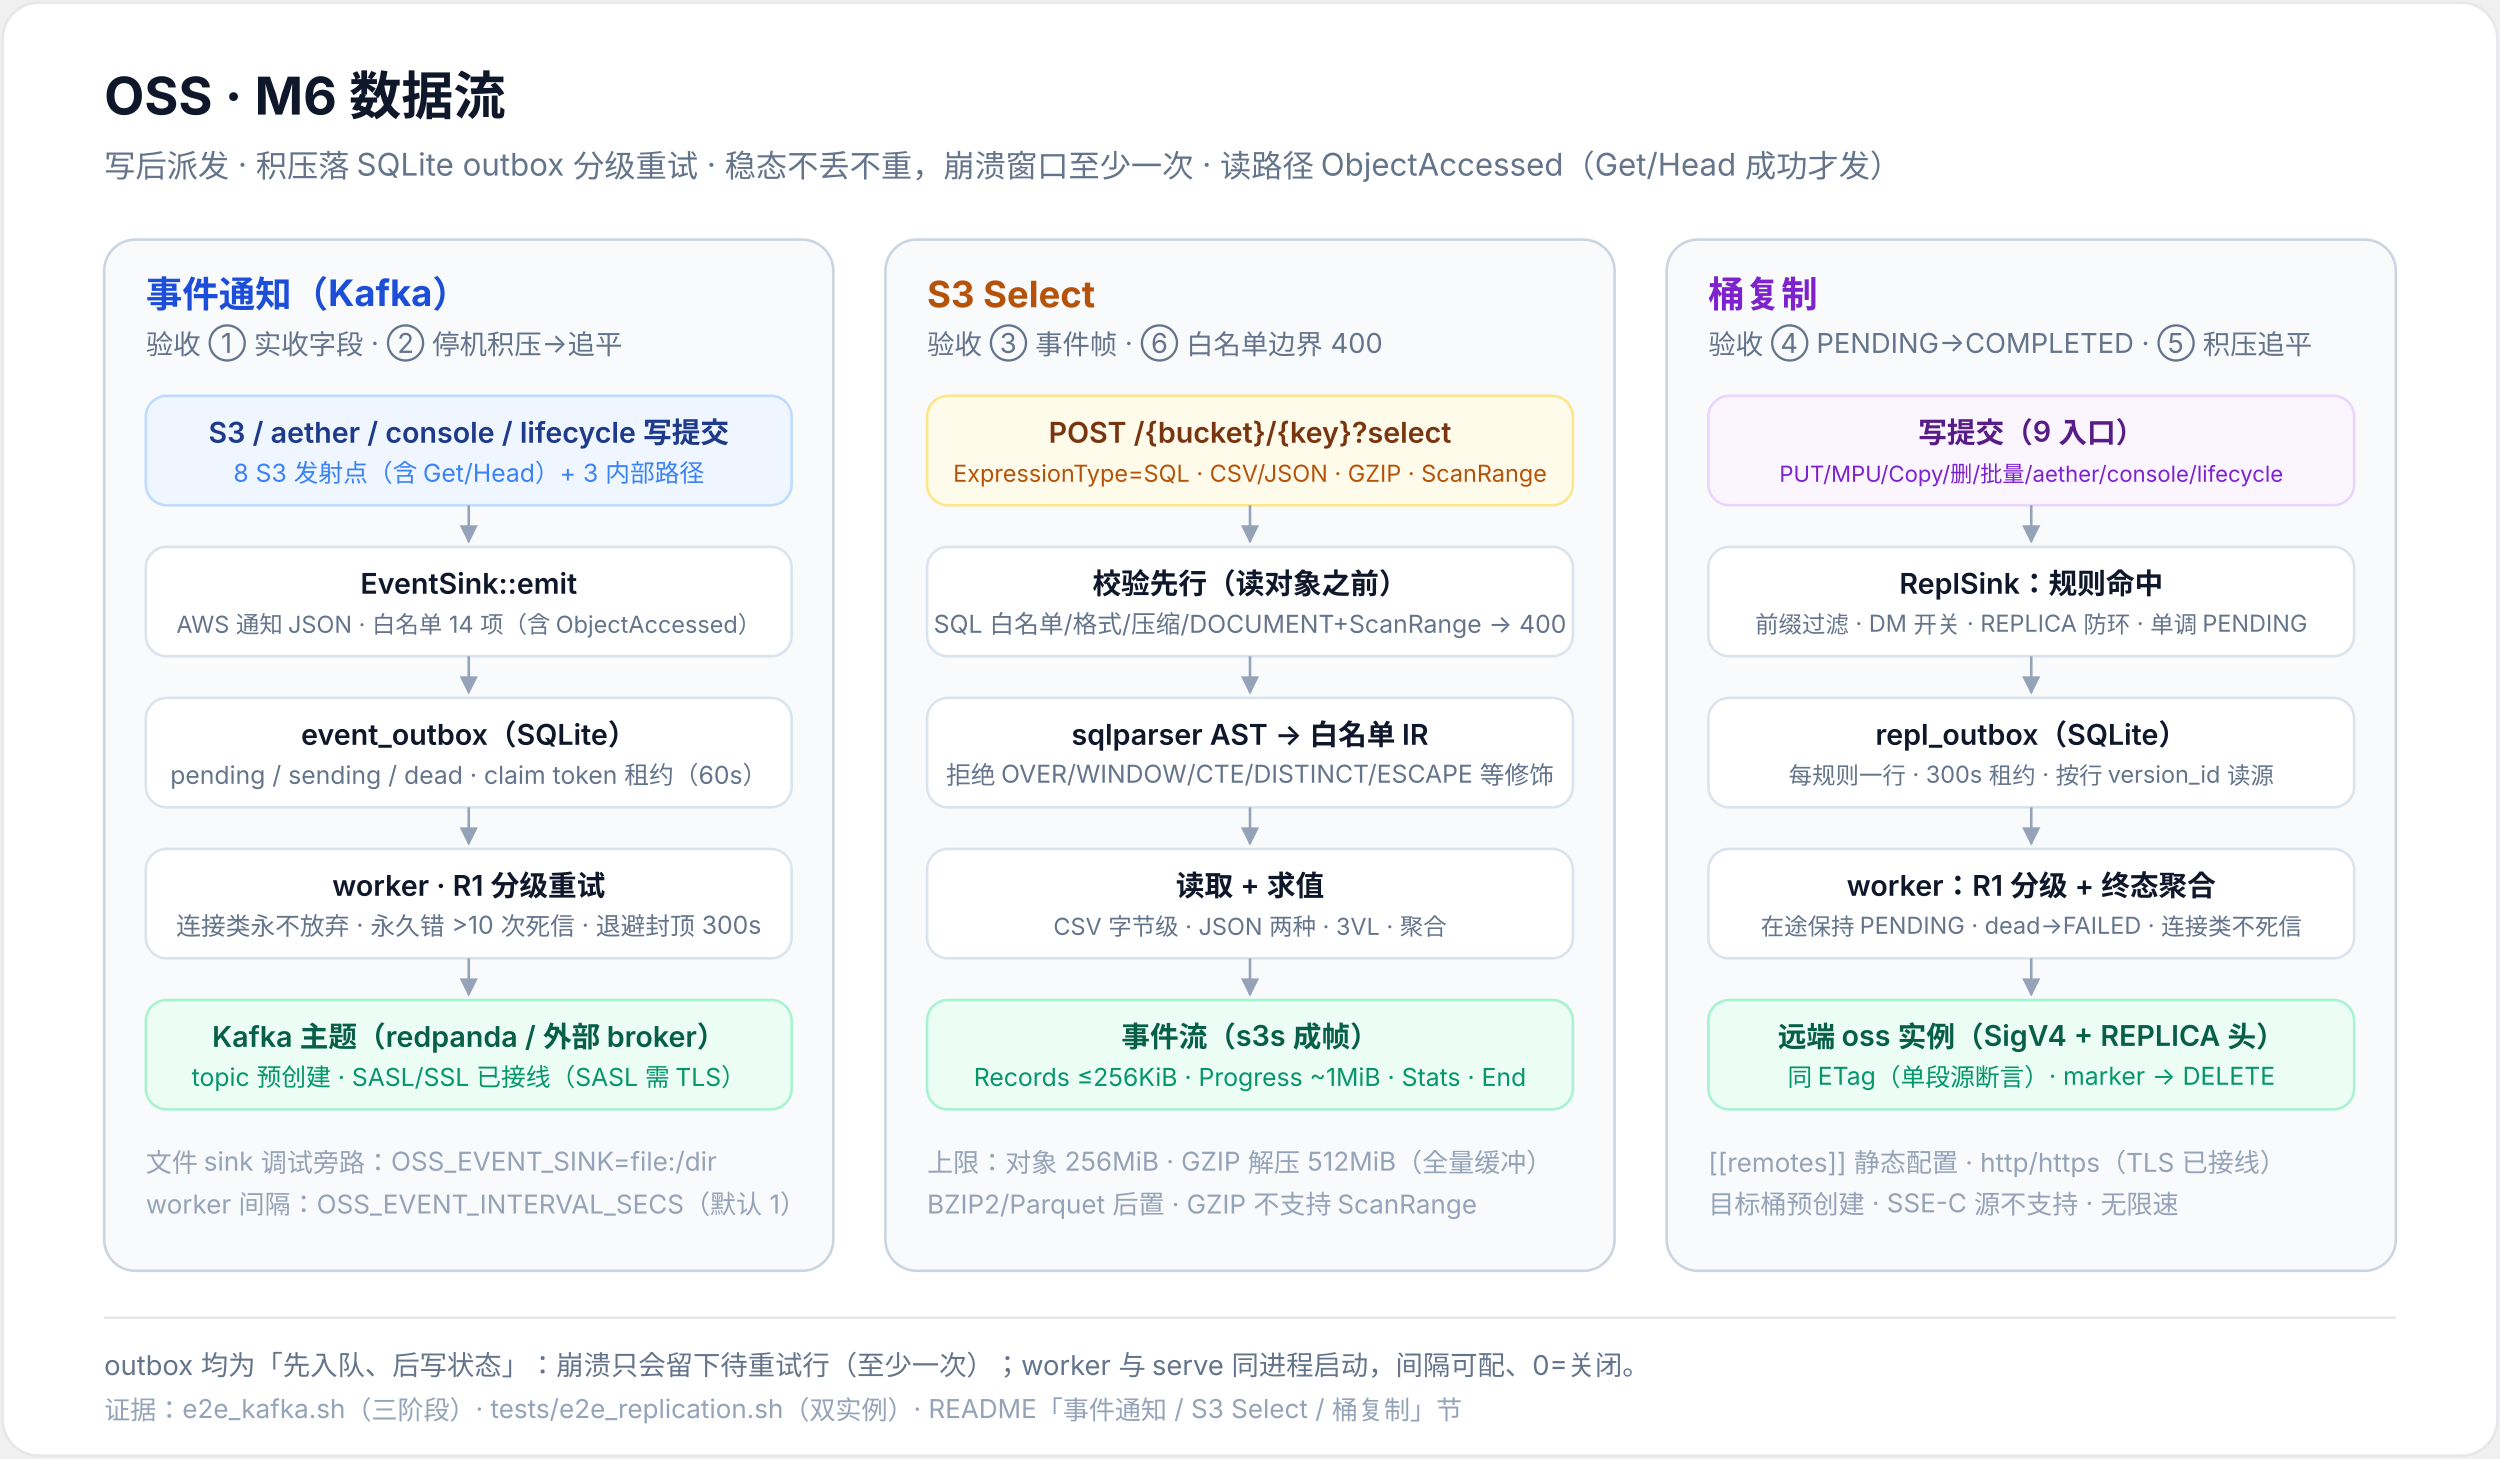
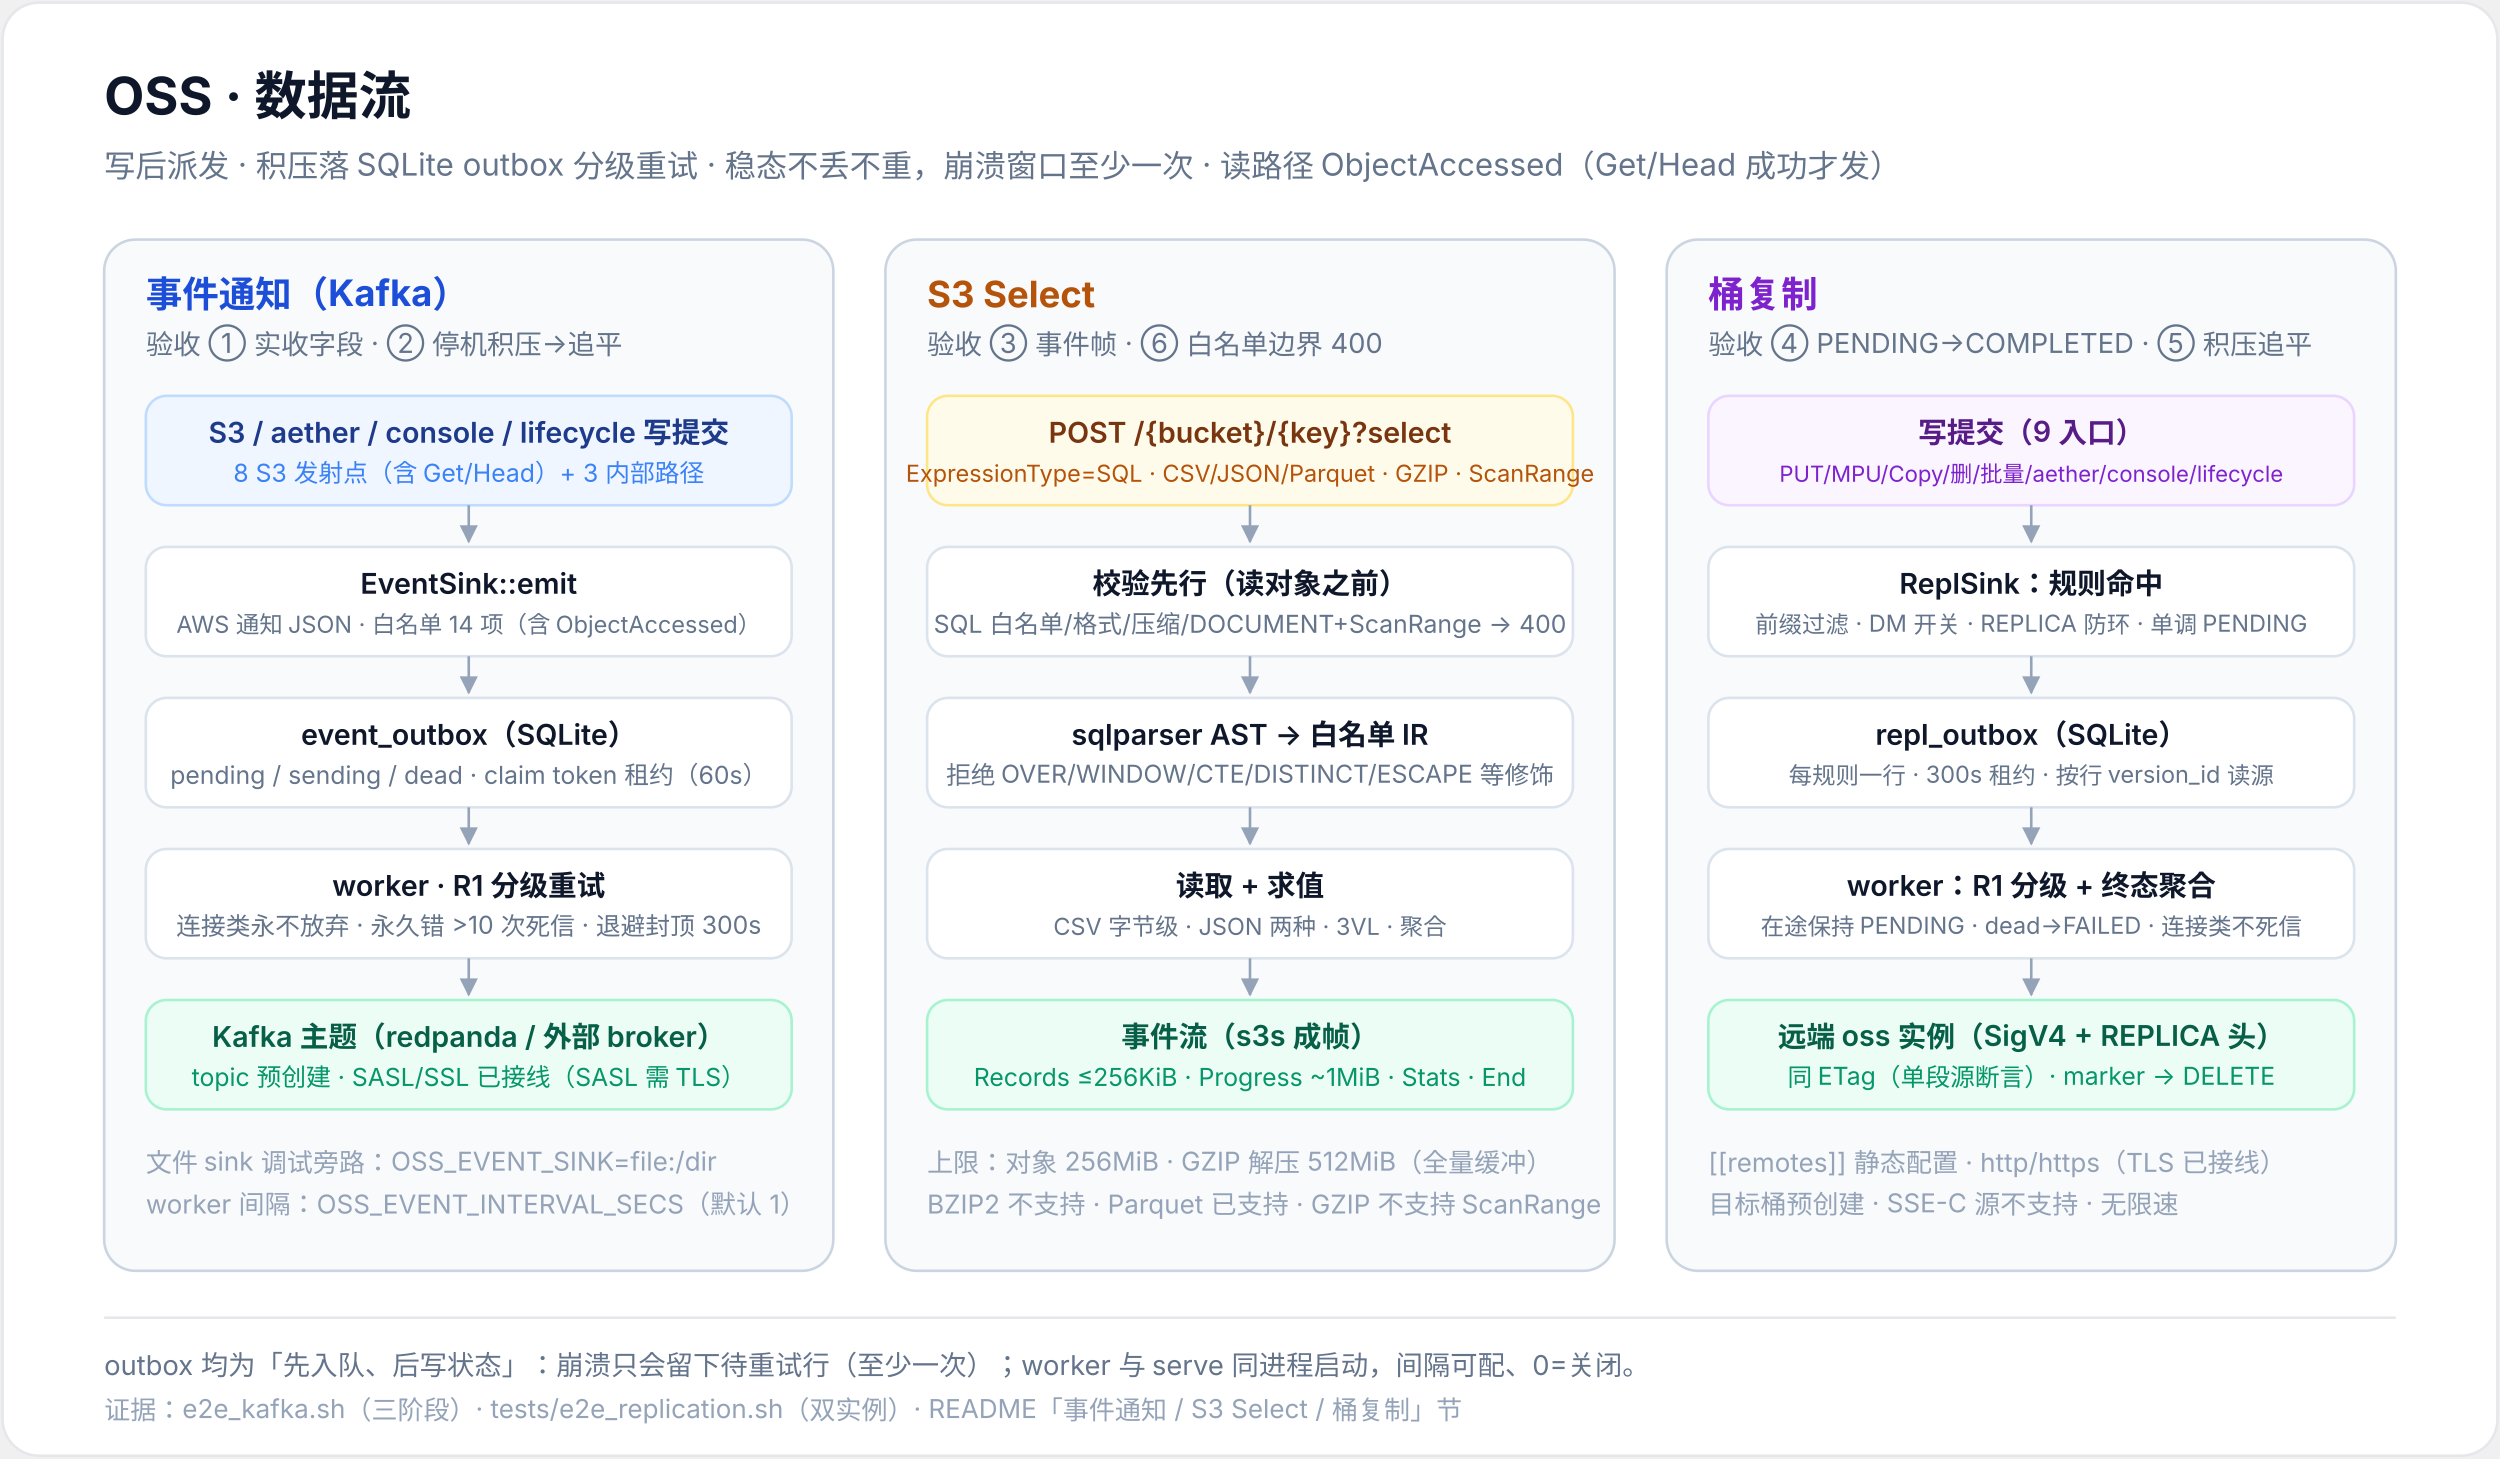
<svg xmlns="http://www.w3.org/2000/svg" viewBox="0 0 960 560" width="960" height="560" font-family="-apple-system, BlinkMacSystemFont, 'Segoe UI', 'Noto Sans SC', 'PingFang SC', 'Microsoft YaHei', sans-serif">
  <defs>
    <marker id="a" viewBox="0 0 10 10" refX="9" refY="5" markerWidth="7" markerHeight="7" orient="auto-start-reverse">
      <path d="M0,0 L10,5 L0,10 z" fill="#94a3b8" />
    </marker>
  </defs>
  <rect x="1" y="1" width="958" height="558" rx="14" fill="#ffffff" stroke="#e5e7eb" />
-   <text x="40" y="44" font-size="20" font-weight="700" fill="#0f172a">OSS · M6 数据流</text>
+   <text x="40" y="44" font-size="20" font-weight="700" fill="#0f172a">OSS · 数据流</text>
  <text x="40" y="68" font-size="12" fill="#64748b">写后派发 · 积压落 SQLite outbox 分级重试 · 稳态不丢不重，崩溃窗口至少一次 · 读路径 ObjectAccessed（Get/Head 成功才发）</text>
  <rect x="40" y="92" width="280" height="396" rx="12" fill="#f8fafc" stroke="#cbd5e1" />
  <text x="56" y="118" font-size="14" font-weight="700" fill="#1d4ed8">事件通知（Kafka）</text>
  <text x="56" y="136" font-size="10.5" fill="#64748b">验收 ① 实收字段 · ② 停机积压→追平</text>
  <rect x="56" y="152" width="248" height="42" rx="8" fill="#eff6ff" stroke="#bfdbfe" />
  <text x="180" y="170" font-size="11" font-weight="600" fill="#1e3a8a" text-anchor="middle">S3 / aether / console / lifecycle 写提交</text>
  <text x="180" y="185" font-size="9.5" fill="#3b82f6" text-anchor="middle">8 S3 发射点（含 Get/Head）+ 3 内部路径</text>
  <line x1="180" y1="194" x2="180" y2="208" stroke="#94a3b8" marker-end="url(#a)" />
  <rect x="56" y="210" width="248" height="42" rx="8" fill="#ffffff" stroke="#dbe3ec" />
  <text x="180" y="228" font-size="11" font-weight="600" fill="#0f172a" text-anchor="middle">EventSink::emit</text>
  <text x="180" y="243" font-size="9" fill="#64748b" text-anchor="middle">AWS 通知 JSON · 白名单 14 项（含 ObjectAccessed）</text>
  <line x1="180" y1="252" x2="180" y2="266" stroke="#94a3b8" marker-end="url(#a)" />
  <rect x="56" y="268" width="248" height="42" rx="8" fill="#ffffff" stroke="#dbe3ec" />
  <text x="180" y="286" font-size="11" font-weight="600" fill="#0f172a" text-anchor="middle">event_outbox（SQLite）</text>
  <text x="180" y="301" font-size="9.5" fill="#64748b" text-anchor="middle">pending / sending / dead · claim token 租约（60s）</text>
  <line x1="180" y1="310" x2="180" y2="324" stroke="#94a3b8" marker-end="url(#a)" />
  <rect x="56" y="326" width="248" height="42" rx="8" fill="#ffffff" stroke="#dbe3ec" />
  <text x="180" y="344" font-size="11" font-weight="600" fill="#0f172a" text-anchor="middle">worker · R1 分级重试</text>
  <text x="180" y="359" font-size="9.5" fill="#64748b" text-anchor="middle">连接类永不放弃 · 永久错 &gt;10 次死信 · 退避封顶 300s</text>
  <line x1="180" y1="368" x2="180" y2="382" stroke="#94a3b8" marker-end="url(#a)" />
  <rect x="56" y="384" width="248" height="42" rx="8" fill="#ecfdf5" stroke="#a7f3d0" />
  <text x="180" y="402" font-size="11" font-weight="600" fill="#065f46" text-anchor="middle">Kafka 主题（redpanda / 外部 broker）</text>
  <text x="180" y="417" font-size="9.5" fill="#059669" text-anchor="middle">topic 预创建 · SASL/SSL 已接线（SASL 需 TLS）</text>
  <text x="56" y="450" font-size="10" fill="#94a3b8">文件 sink 调试旁路：OSS_EVENT_SINK=file:/dir</text>
  <text x="56" y="466" font-size="10" fill="#94a3b8">worker 间隔：OSS_EVENT_INTERVAL_SECS（默认 1）</text>
  <rect x="340" y="92" width="280" height="396" rx="12" fill="#f8fafc" stroke="#cbd5e1" />
  <text x="356" y="118" font-size="14" font-weight="700" fill="#b45309">S3 Select</text>
  <text x="356" y="136" font-size="10.5" fill="#64748b">验收 ③ 事件帧 · ⑥ 白名单边界 400</text>
  <rect x="356" y="152" width="248" height="42" rx="8" fill="#fffbeb" stroke="#fde68a" />
  <text x="480" y="170" font-size="11" font-weight="600" fill="#78350f" text-anchor="middle">POST /{bucket}/{key}?select</text>
-   <text x="480" y="185" font-size="9" fill="#b45309" text-anchor="middle">ExpressionType=SQL · CSV/JSON · GZIP · ScanRange</text>
+   <text x="480" y="185" font-size="9" fill="#b45309" text-anchor="middle">ExpressionType=SQL · CSV/JSON/Parquet · GZIP · ScanRange</text>
  <line x1="480" y1="194" x2="480" y2="208" stroke="#94a3b8" marker-end="url(#a)" />
  <rect x="356" y="210" width="248" height="42" rx="8" fill="#ffffff" stroke="#dbe3ec" />
  <text x="480" y="228" font-size="11" font-weight="600" fill="#0f172a" text-anchor="middle">校验先行（读对象之前）</text>
  <text x="480" y="243" font-size="9.5" fill="#64748b" text-anchor="middle">SQL 白名单/格式/压缩/DOCUMENT+ScanRange → 400</text>
  <line x1="480" y1="252" x2="480" y2="266" stroke="#94a3b8" marker-end="url(#a)" />
  <rect x="356" y="268" width="248" height="42" rx="8" fill="#ffffff" stroke="#dbe3ec" />
  <text x="480" y="286" font-size="11" font-weight="600" fill="#0f172a" text-anchor="middle">sqlparser AST → 白名单 IR</text>
  <text x="480" y="301" font-size="9.5" fill="#64748b" text-anchor="middle">拒绝 OVER/WINDOW/CTE/DISTINCT/ESCAPE 等修饰</text>
  <line x1="480" y1="310" x2="480" y2="324" stroke="#94a3b8" marker-end="url(#a)" />
  <rect x="356" y="326" width="248" height="42" rx="8" fill="#ffffff" stroke="#dbe3ec" />
  <text x="480" y="344" font-size="11" font-weight="600" fill="#0f172a" text-anchor="middle">读取 + 求值</text>
  <text x="480" y="359" font-size="9" fill="#64748b" text-anchor="middle">CSV 字节级 · JSON 两种 · 3VL · 聚合</text>
  <line x1="480" y1="368" x2="480" y2="382" stroke="#94a3b8" marker-end="url(#a)" />
  <rect x="356" y="384" width="248" height="42" rx="8" fill="#ecfdf5" stroke="#a7f3d0" />
  <text x="480" y="402" font-size="11" font-weight="600" fill="#065f46" text-anchor="middle">事件流（s3s 成帧）</text>
  <text x="480" y="417" font-size="9.5" fill="#059669" text-anchor="middle">Records ≤256KiB · Progress ~1MiB · Stats · End</text>
  <text x="356" y="450" font-size="10" fill="#94a3b8">上限：对象 256MiB · GZIP 解压 512MiB（全量缓冲）</text>
-   <text x="356" y="466" font-size="10" fill="#94a3b8">BZIP2/Parquet 后置 · GZIP 不支持 ScanRange</text>
+   <text x="356" y="466" font-size="10" fill="#94a3b8">BZIP2 不支持 · Parquet 已支持 · GZIP 不支持 ScanRange</text>
  <rect x="640" y="92" width="280" height="396" rx="12" fill="#f8fafc" stroke="#cbd5e1" />
  <text x="656" y="118" font-size="14" font-weight="700" fill="#7e22ce">桶复制</text>
  <text x="656" y="136" font-size="10.5" fill="#64748b">验收 ④ PENDING→COMPLETED · ⑤ 积压追平</text>
  <rect x="656" y="152" width="248" height="42" rx="8" fill="#faf5ff" stroke="#e9d5ff" />
  <text x="780" y="170" font-size="11" font-weight="600" fill="#581c87" text-anchor="middle">写提交（9 入口）</text>
  <text x="780" y="185" font-size="8.5" fill="#7e22ce" text-anchor="middle">PUT/MPU/Copy/删/批量/aether/console/lifecycle</text>
  <line x1="780" y1="194" x2="780" y2="208" stroke="#94a3b8" marker-end="url(#a)" />
  <rect x="656" y="210" width="248" height="42" rx="8" fill="#ffffff" stroke="#dbe3ec" />
  <text x="780" y="228" font-size="11" font-weight="600" fill="#0f172a" text-anchor="middle">ReplSink：规则命中</text>
  <text x="780" y="243" font-size="9" fill="#64748b" text-anchor="middle">前缀过滤 · DM 开关 · REPLICA 防环 · 单调 PENDING</text>
  <line x1="780" y1="252" x2="780" y2="266" stroke="#94a3b8" marker-end="url(#a)" />
  <rect x="656" y="268" width="248" height="42" rx="8" fill="#ffffff" stroke="#dbe3ec" />
  <text x="780" y="286" font-size="11" font-weight="600" fill="#0f172a" text-anchor="middle">repl_outbox（SQLite）</text>
  <text x="780" y="301" font-size="9" fill="#64748b" text-anchor="middle">每规则一行 · 300s 租约 · 按行 version_id 读源</text>
  <line x1="780" y1="310" x2="780" y2="324" stroke="#94a3b8" marker-end="url(#a)" />
  <rect x="656" y="326" width="248" height="42" rx="8" fill="#ffffff" stroke="#dbe3ec" />
  <text x="780" y="344" font-size="11" font-weight="600" fill="#0f172a" text-anchor="middle">worker：R1 分级 + 终态聚合</text>
  <text x="780" y="359" font-size="9" fill="#64748b" text-anchor="middle">在途保持 PENDING · dead→FAILED · 连接类不死信</text>
  <line x1="780" y1="368" x2="780" y2="382" stroke="#94a3b8" marker-end="url(#a)" />
  <rect x="656" y="384" width="248" height="42" rx="8" fill="#ecfdf5" stroke="#a7f3d0" />
  <text x="780" y="402" font-size="11" font-weight="600" fill="#065f46" text-anchor="middle">远端 oss 实例（SigV4 + REPLICA 头）</text>
  <text x="780" y="417" font-size="9.5" fill="#059669" text-anchor="middle">同 ETag（单段源断言）· marker → DELETE</text>
  <text x="656" y="450" font-size="10" fill="#94a3b8">[[remotes]] 静态配置 · http/https（TLS 已接线）</text>
  <text x="656" y="466" font-size="10" fill="#94a3b8">目标桶预创建 · SSE-C 源不支持 · 无限速</text>
  <line x1="40" y1="506" x2="920" y2="506" stroke="#e5e7eb" />
  <text x="40" y="528" font-size="10.5" fill="#64748b">outbox 均为「先入队、后写状态」：崩溃只会留下待重试行（至少一次）；worker 与 serve 同进程启动，间隔可配、0=关闭。</text>
  <text x="40" y="545" font-size="10" fill="#94a3b8">证据：e2e_kafka.sh（三阶段）· tests/e2e_replication.sh（双实例）· README「事件通知 / S3 Select / 桶复制」节</text>
</svg>
